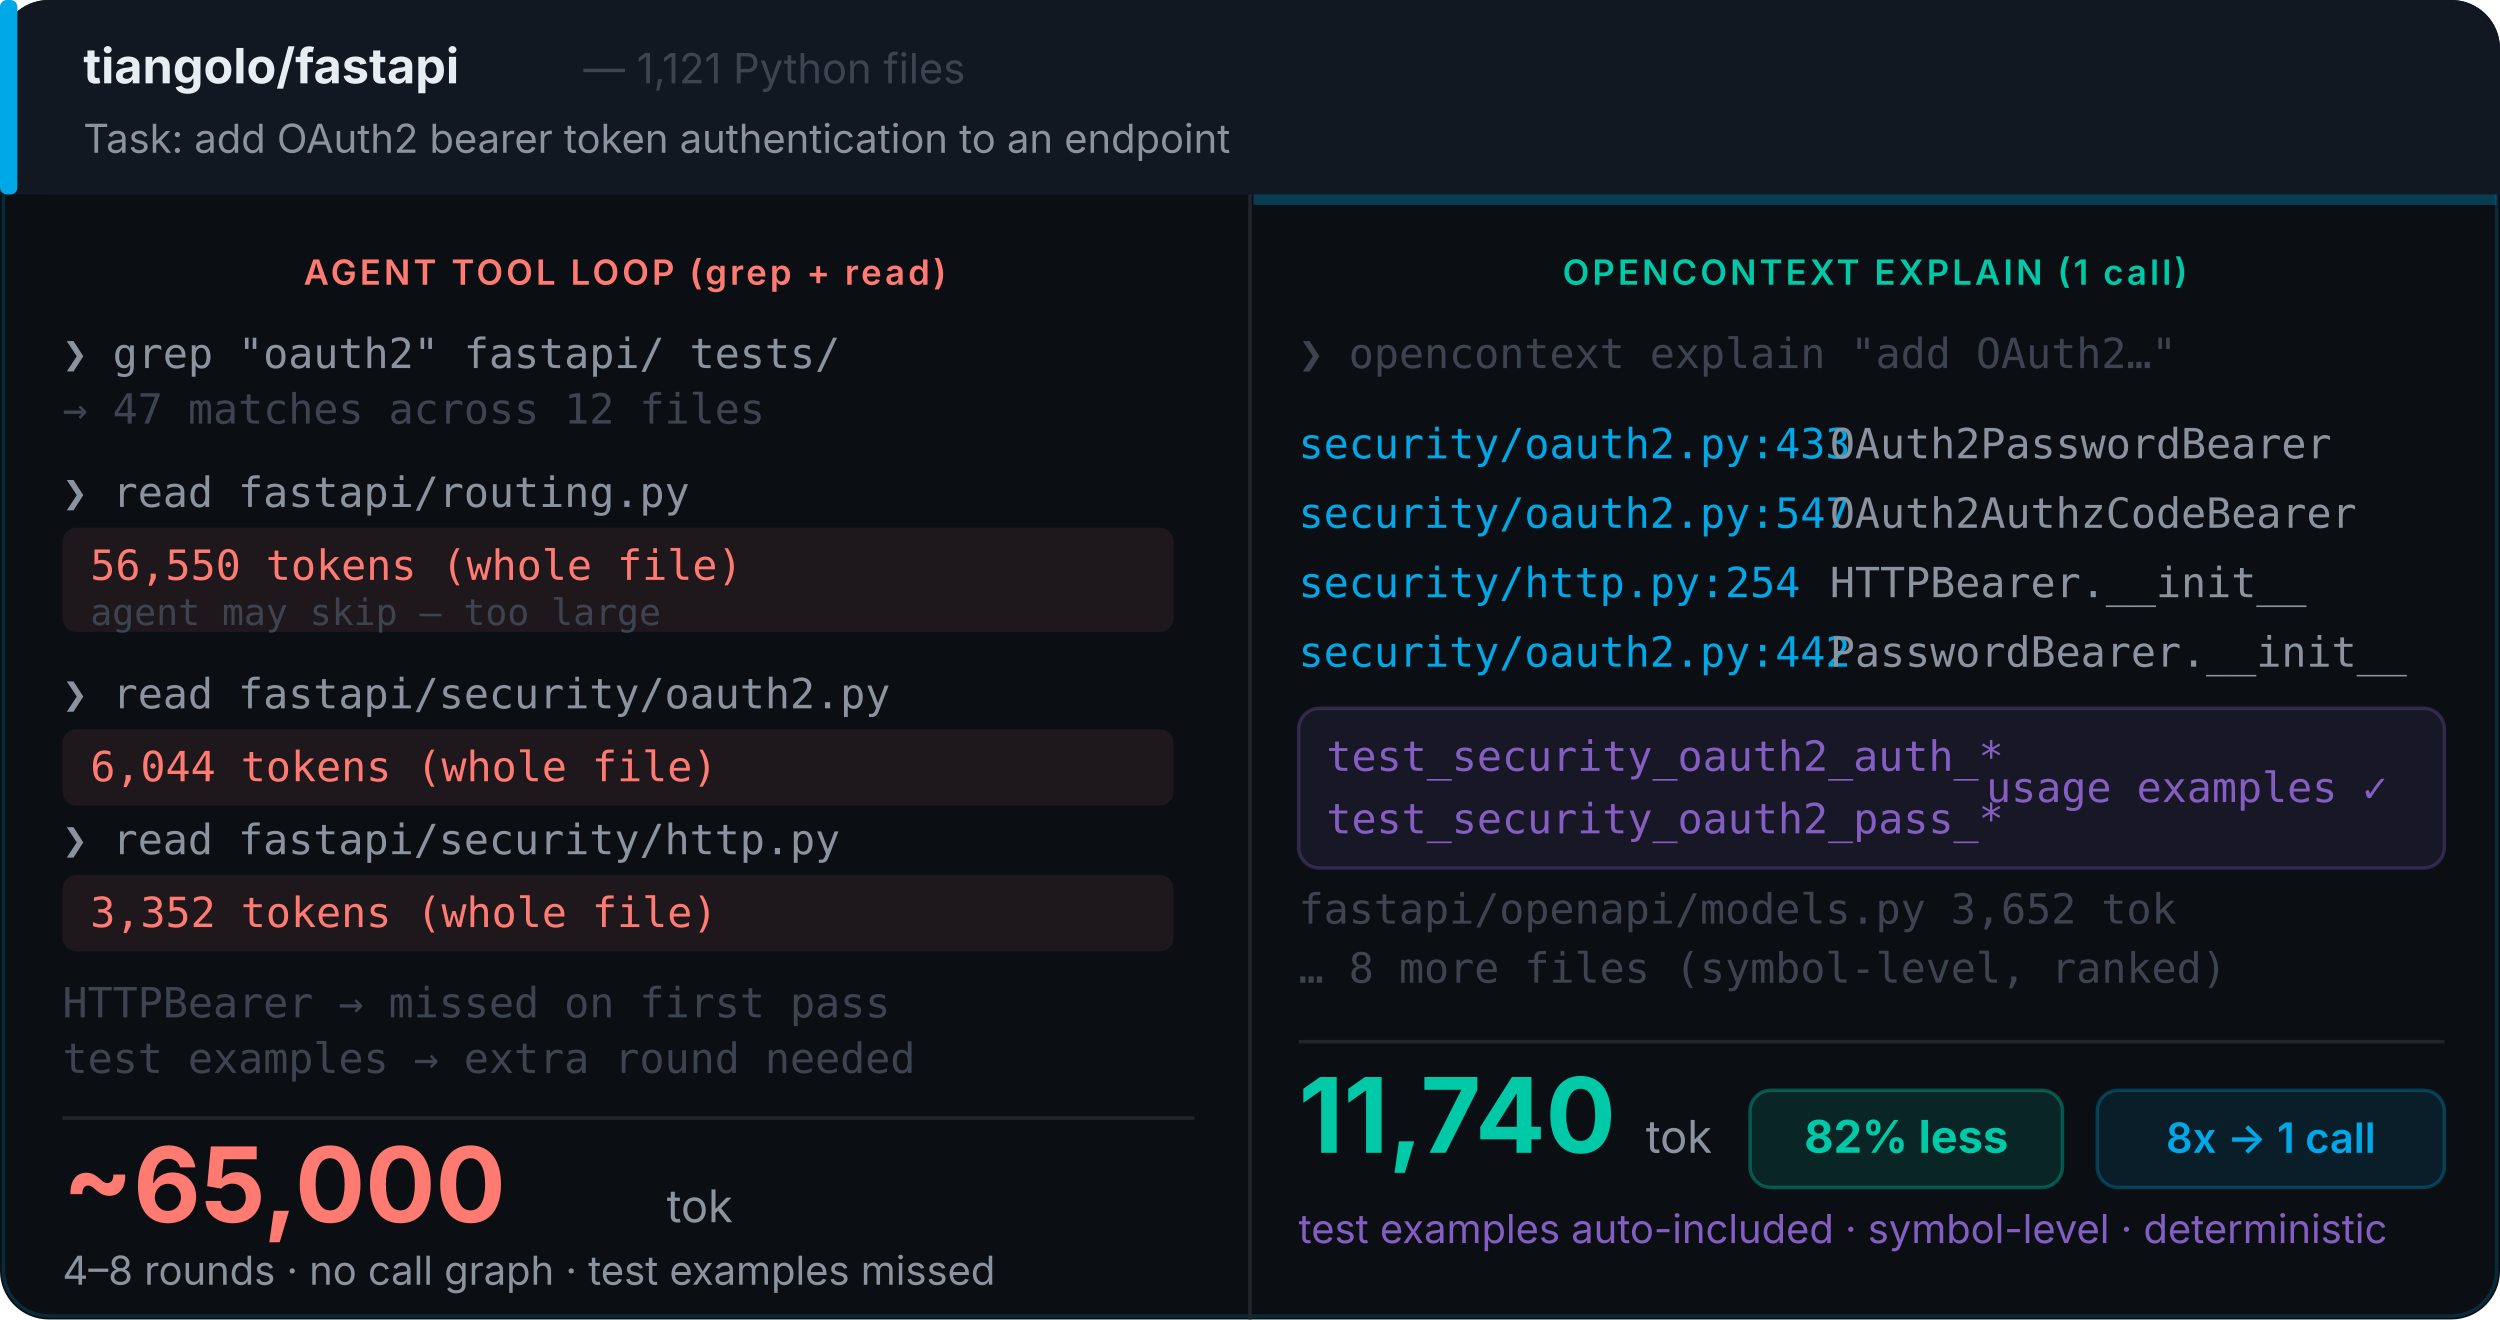
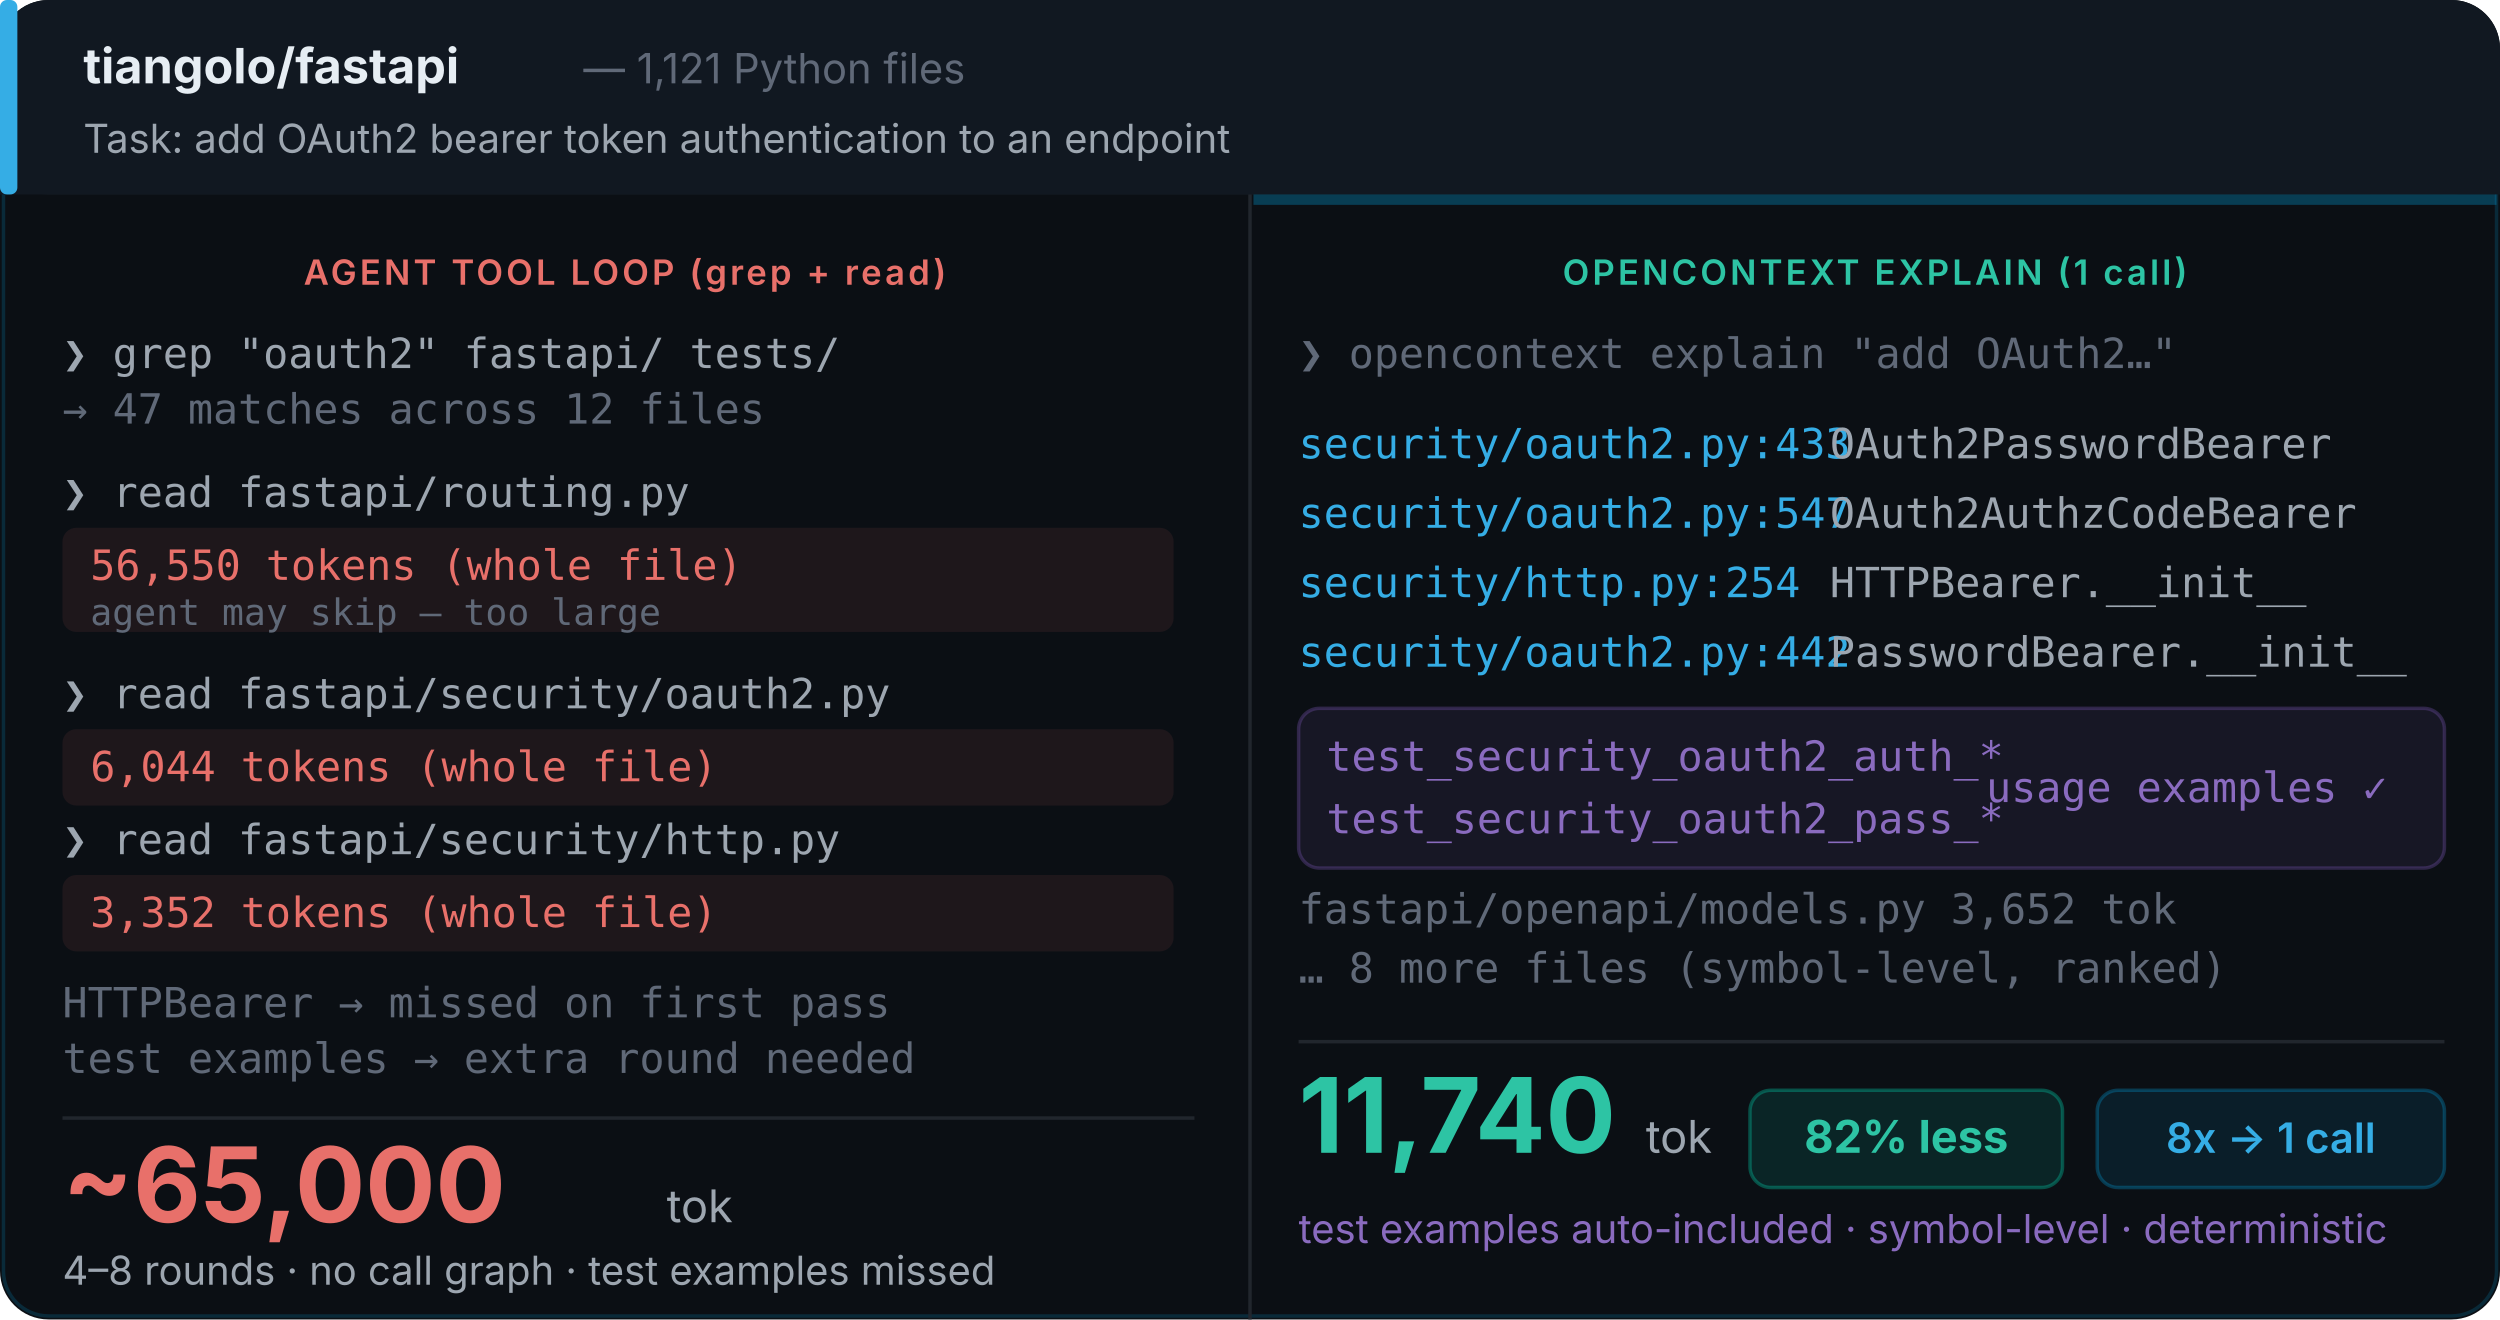
<svg xmlns="http://www.w3.org/2000/svg" viewBox="0 0 720 380" width="720" height="380" role="img" aria-label="Benchmark: add OAuth2 auth on tiangolo/fastapi — grep+read ~65,000 tok 4-8 rounds vs opencontext 11,740 tok 1 call — 82% fewer tokens, call graph included">
  <rect width="720" height="380" rx="14" fill="#0B0F14" />
  <rect x="1" y="1" width="718" height="378" rx="13" fill="none" stroke="rgba(0,168,232,0.18)" stroke-width="1" />
  <rect width="720" height="56" rx="14" fill="#111821" />
  <rect y="42" width="720" height="14" fill="#111821" />
-   <rect x="0" y="0" width="5" height="56" rx="2" fill="#00A8E8" />
+   <rect x="0" y="0" width="5" height="56" rx="2" fill="#35ADE5" />
  <text x="24" y="24" font-family="-apple-system,BlinkMacSystemFont,'Segoe UI',sans-serif" font-size="14" font-weight="700" fill="#E6EDF3">tiangolo/fastapi</text>
-   <text x="168" y="24" font-family="-apple-system,BlinkMacSystemFont,'Segoe UI',sans-serif" font-size="12" fill="#3D4450"> — 1,121 Python files</text>
-   <text x="24" y="44" font-family="-apple-system,BlinkMacSystemFont,'Segoe UI',sans-serif" font-size="11.5" fill="#8B949E">Task: add OAuth2 bearer token authentication to an endpoint</text>
+   <text x="168" y="24" font-family="-apple-system,BlinkMacSystemFont,'Segoe UI',sans-serif" font-size="12" fill="#606978"> — 1,121 Python files</text>
+   <text x="24" y="44" font-family="-apple-system,BlinkMacSystemFont,'Segoe UI',sans-serif" font-size="11.5" fill="#9DA6B0">Task: add OAuth2 bearer token authentication to an endpoint</text>
  <line x1="360" y1="56" x2="360" y2="380" stroke="#21262D" stroke-width="1" />
-   <text x="180" y="82" text-anchor="middle" font-family="-apple-system,BlinkMacSystemFont,'Segoe UI',sans-serif" font-size="10" font-weight="600" fill="#FF7B72" letter-spacing="0.9">AGENT TOOL LOOP  (grep + read)</text>
+   <text x="180" y="82" text-anchor="middle" font-family="-apple-system,BlinkMacSystemFont,'Segoe UI',sans-serif" font-size="10" font-weight="600" fill="#E8706A" letter-spacing="0.9">AGENT TOOL LOOP  (grep + read)</text>
  <g font-family="'JetBrains Mono','Cascadia Code','SF Mono',Consolas,monospace" font-size="12">
-     <text x="18" y="106" fill="#8B949E">❯ grep "oauth2" fastapi/ tests/</text>
-     <text x="18" y="122" fill="#3D4450">  → 47 matches across 12 files</text>
-     <text x="18" y="146" fill="#8B949E">❯ read fastapi/routing.py</text>
+     <text x="18" y="106" fill="#9DA6B0">❯ grep "oauth2" fastapi/ tests/</text>
+     <text x="18" y="122" fill="#606978">  → 47 matches across 12 files</text>
+     <text x="18" y="146" fill="#9DA6B0">❯ read fastapi/routing.py</text>
    <rect x="18" y="152" width="320" height="30" rx="4" fill="rgba(255,123,114,0.08)" />
-     <text x="26" y="167" fill="#FF7B72">  56,550 tokens  (whole file)</text>
-     <text x="26" y="180" fill="#3D4450" font-size="10.5">  agent may skip — too large</text>
-     <text x="18" y="204" fill="#8B949E">❯ read fastapi/security/oauth2.py</text>
+     <text x="26" y="167" fill="#E8706A">  56,550 tokens  (whole file)</text>
+     <text x="26" y="180" fill="#606978" font-size="10.5">  agent may skip — too large</text>
+     <text x="18" y="204" fill="#9DA6B0">❯ read fastapi/security/oauth2.py</text>
    <rect x="18" y="210" width="320" height="22" rx="4" fill="rgba(255,123,114,0.08)" />
-     <text x="26" y="225" fill="#FF7B72">   6,044 tokens  (whole file)</text>
-     <text x="18" y="246" fill="#8B949E">❯ read fastapi/security/http.py</text>
+     <text x="26" y="225" fill="#E8706A">   6,044 tokens  (whole file)</text>
+     <text x="18" y="246" fill="#9DA6B0">❯ read fastapi/security/http.py</text>
    <rect x="18" y="252" width="320" height="22" rx="4" fill="rgba(255,123,114,0.08)" />
-     <text x="26" y="267" fill="#FF7B72">   3,352 tokens  (whole file)</text>
-     <text x="18" y="293" fill="#3D4450">  HTTPBearer → missed on first pass</text>
-     <text x="18" y="309" fill="#3D4450">  test examples → extra round needed</text>
+     <text x="26" y="267" fill="#E8706A">   3,352 tokens  (whole file)</text>
+     <text x="18" y="293" fill="#606978">  HTTPBearer → missed on first pass</text>
+     <text x="18" y="309" fill="#606978">  test examples → extra round needed</text>
  </g>
  <line x1="18" y1="322" x2="344" y2="322" stroke="#21262D" stroke-width="1" />
-   <text x="18" y="352" font-family="-apple-system,BlinkMacSystemFont,'Segoe UI',sans-serif" font-size="30" font-weight="700" fill="#FF7B72">~65,000</text>
-   <text x="192" y="352" font-family="-apple-system,BlinkMacSystemFont,'Segoe UI',sans-serif" font-size="13" fill="#8B949E"> tok</text>
-   <text x="18" y="370" font-family="-apple-system,BlinkMacSystemFont,'Segoe UI',sans-serif" font-size="11.5" fill="#8B949E">4–8 rounds  ·  no call graph  ·  test examples missed</text>
+   <text x="18" y="352" font-family="-apple-system,BlinkMacSystemFont,'Segoe UI',sans-serif" font-size="30" font-weight="700" fill="#E8706A">~65,000</text>
+   <text x="192" y="352" font-family="-apple-system,BlinkMacSystemFont,'Segoe UI',sans-serif" font-size="13" fill="#9DA6B0"> tok</text>
+   <text x="18" y="370" font-family="-apple-system,BlinkMacSystemFont,'Segoe UI',sans-serif" font-size="11.5" fill="#9DA6B0">4–8 rounds  ·  no call graph  ·  test examples missed</text>
  <rect x="361" y="56" width="358" height="3" fill="rgba(0,168,232,0.30)" />
-   <text x="540" y="82" text-anchor="middle" font-family="-apple-system,BlinkMacSystemFont,'Segoe UI',sans-serif" font-size="10" font-weight="600" fill="#00C9A7" letter-spacing="0.9">OPENCONTEXT EXPLAIN  (1 call)</text>
+   <text x="540" y="82" text-anchor="middle" font-family="-apple-system,BlinkMacSystemFont,'Segoe UI',sans-serif" font-size="10" font-weight="600" fill="#2DC4A4" letter-spacing="0.9">OPENCONTEXT EXPLAIN  (1 call)</text>
  <g font-family="'JetBrains Mono','Cascadia Code','SF Mono',Consolas,monospace" font-size="12">
-     <text x="374" y="106" fill="#3D4450">❯ opencontext explain "add OAuth2…"</text>
-     <text x="374" y="132" fill="#00A8E8">security/oauth2.py:433 </text>
-     <text x="527" y="132" fill="#8B949E"> OAuth2PasswordBearer</text>
-     <text x="374" y="152" fill="#00A8E8">security/oauth2.py:547 </text>
-     <text x="527" y="152" fill="#8B949E"> OAuth2AuthzCodeBearer</text>
-     <text x="374" y="172" fill="#00A8E8">security/http.py:254   </text>
-     <text x="527" y="172" fill="#8B949E"> HTTPBearer.__init__</text>
-     <text x="374" y="192" fill="#00A8E8">security/oauth2.py:442 </text>
-     <text x="527" y="192" fill="#8B949E"> PasswordBearer.__init__</text>
+     <text x="374" y="106" fill="#606978">❯ opencontext explain "add OAuth2…"</text>
+     <text x="374" y="132" fill="#35ADE5">security/oauth2.py:433 </text>
+     <text x="527" y="132" fill="#9DA6B0"> OAuth2PasswordBearer</text>
+     <text x="374" y="152" fill="#35ADE5">security/oauth2.py:547 </text>
+     <text x="527" y="152" fill="#9DA6B0"> OAuth2AuthzCodeBearer</text>
+     <text x="374" y="172" fill="#35ADE5">security/http.py:254   </text>
+     <text x="527" y="172" fill="#9DA6B0"> HTTPBearer.__init__</text>
+     <text x="374" y="192" fill="#35ADE5">security/oauth2.py:442 </text>
+     <text x="527" y="192" fill="#9DA6B0"> PasswordBearer.__init__</text>
    <rect x="374" y="204" width="330" height="46" rx="6" fill="rgba(132,92,194,0.10)" stroke="rgba(132,92,194,0.30)" stroke-width="1" />
-     <text x="382" y="222" fill="#845EC2">test_security_oauth2_auth_*   </text>
-     <text x="382" y="240" fill="#845EC2">test_security_oauth2_pass_*   </text>
-     <text x="572" y="231" fill="#845EC2"> usage examples  ✓</text>
-     <text x="374" y="266" fill="#3D4450">fastapi/openapi/models.py      3,652 tok</text>
-     <text x="374" y="283" fill="#3D4450">… 8 more files  (symbol-level, ranked)</text>
+     <text x="382" y="222" fill="#8A6BBF">test_security_oauth2_auth_*   </text>
+     <text x="382" y="240" fill="#8A6BBF">test_security_oauth2_pass_*   </text>
+     <text x="572" y="231" fill="#8A6BBF"> usage examples  ✓</text>
+     <text x="374" y="266" fill="#606978">fastapi/openapi/models.py      3,652 tok</text>
+     <text x="374" y="283" fill="#606978">… 8 more files  (symbol-level, ranked)</text>
  </g>
  <line x1="374" y1="300" x2="704" y2="300" stroke="#21262D" stroke-width="1" />
-   <text x="374" y="332" font-family="-apple-system,BlinkMacSystemFont,'Segoe UI',sans-serif" font-size="30" font-weight="700" fill="#00C9A7">11,740</text>
-   <text x="474" y="332" font-family="-apple-system,BlinkMacSystemFont,'Segoe UI',sans-serif" font-size="13" fill="#8B949E"> tok</text>
+   <text x="374" y="332" font-family="-apple-system,BlinkMacSystemFont,'Segoe UI',sans-serif" font-size="30" font-weight="700" fill="#2DC4A4">11,740</text>
+   <text x="474" y="332" font-family="-apple-system,BlinkMacSystemFont,'Segoe UI',sans-serif" font-size="13" fill="#9DA6B0"> tok</text>
  <rect x="504" y="314" width="90" height="28" rx="6" fill="rgba(0,201,167,0.12)" stroke="rgba(0,201,167,0.35)" stroke-width="1" />
-   <text x="549" y="332" text-anchor="middle" font-family="-apple-system,BlinkMacSystemFont,'Segoe UI',sans-serif" font-size="13" font-weight="700" fill="#00C9A7">82% less</text>
+   <text x="549" y="332" text-anchor="middle" font-family="-apple-system,BlinkMacSystemFont,'Segoe UI',sans-serif" font-size="13" font-weight="700" fill="#2DC4A4">82% less</text>
  <rect x="604" y="314" width="100" height="28" rx="6" fill="rgba(0,168,232,0.10)" stroke="rgba(0,168,232,0.28)" stroke-width="1" />
-   <text x="654" y="332" text-anchor="middle" font-family="-apple-system,BlinkMacSystemFont,'Segoe UI',sans-serif" font-size="12" font-weight="600" fill="#00A8E8">8x → 1 call</text>
-   <text x="374" y="358" font-family="-apple-system,BlinkMacSystemFont,'Segoe UI',sans-serif" font-size="11.5" fill="#845EC2">test examples auto-included  ·  symbol-level  ·  deterministic</text>
+   <text x="654" y="332" text-anchor="middle" font-family="-apple-system,BlinkMacSystemFont,'Segoe UI',sans-serif" font-size="12" font-weight="600" fill="#35ADE5">8x → 1 call</text>
+   <text x="374" y="358" font-family="-apple-system,BlinkMacSystemFont,'Segoe UI',sans-serif" font-size="11.5" fill="#8A6BBF">test examples auto-included  ·  symbol-level  ·  deterministic</text>
</svg>
